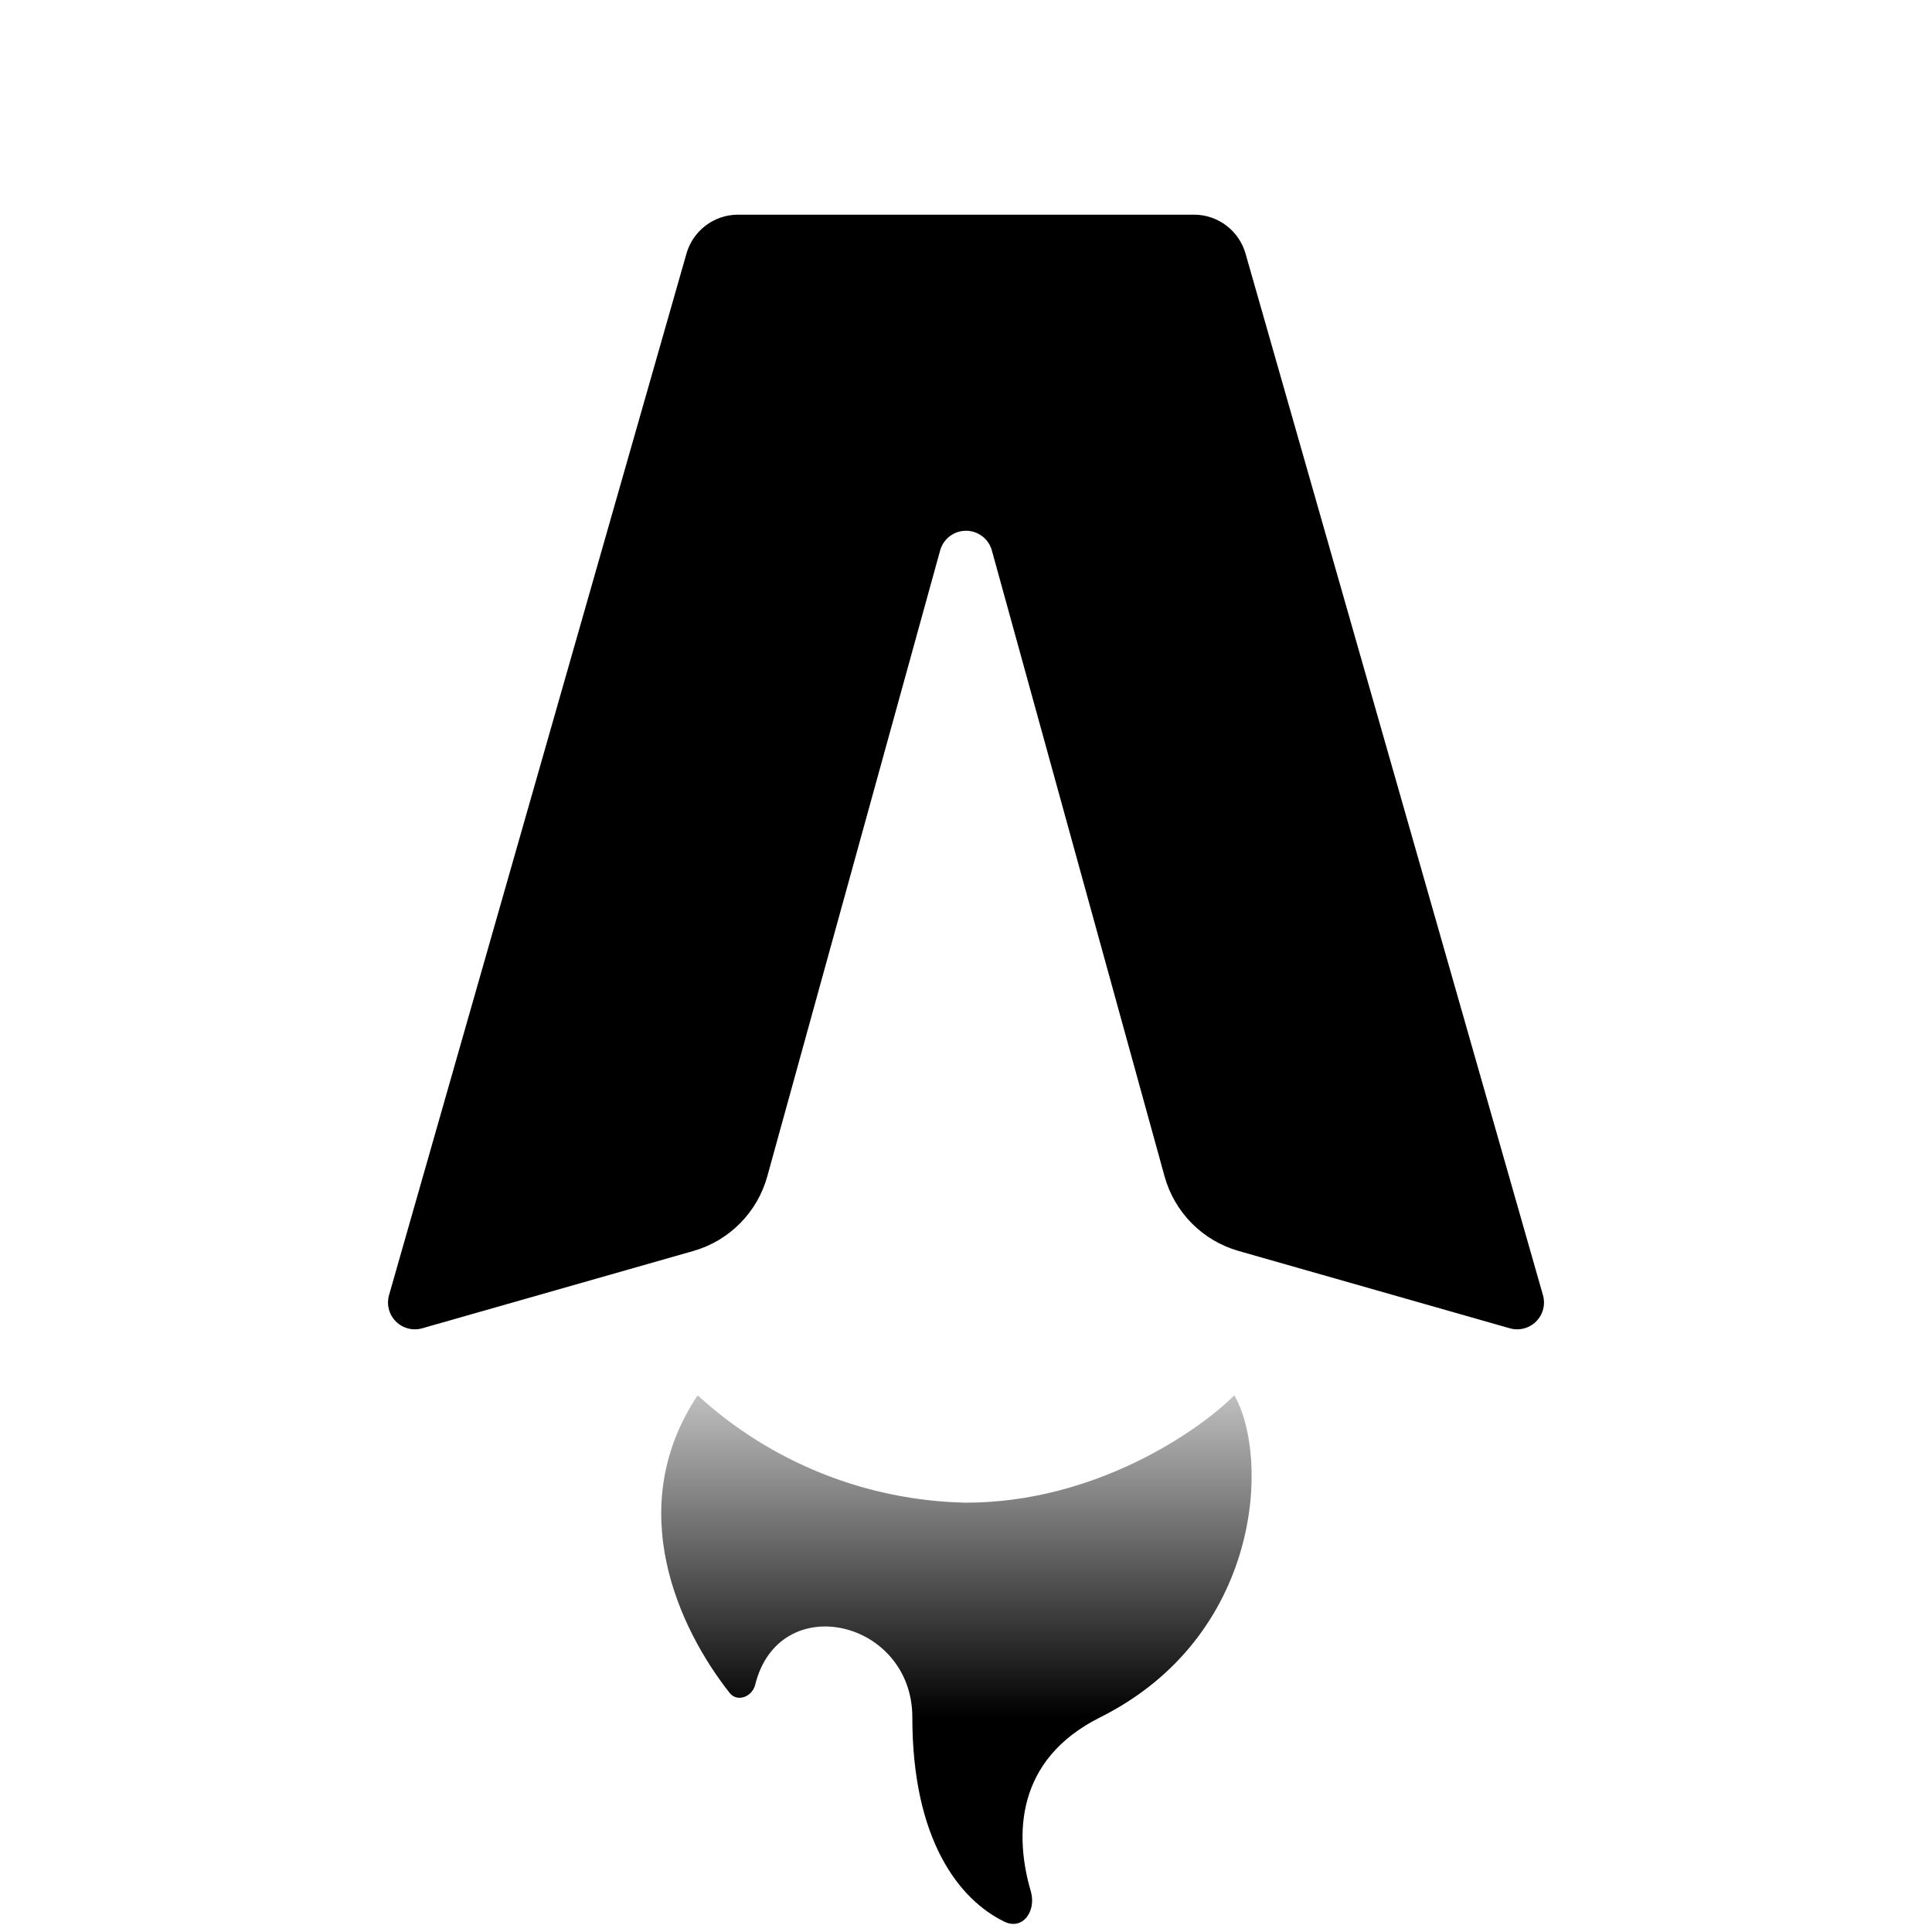
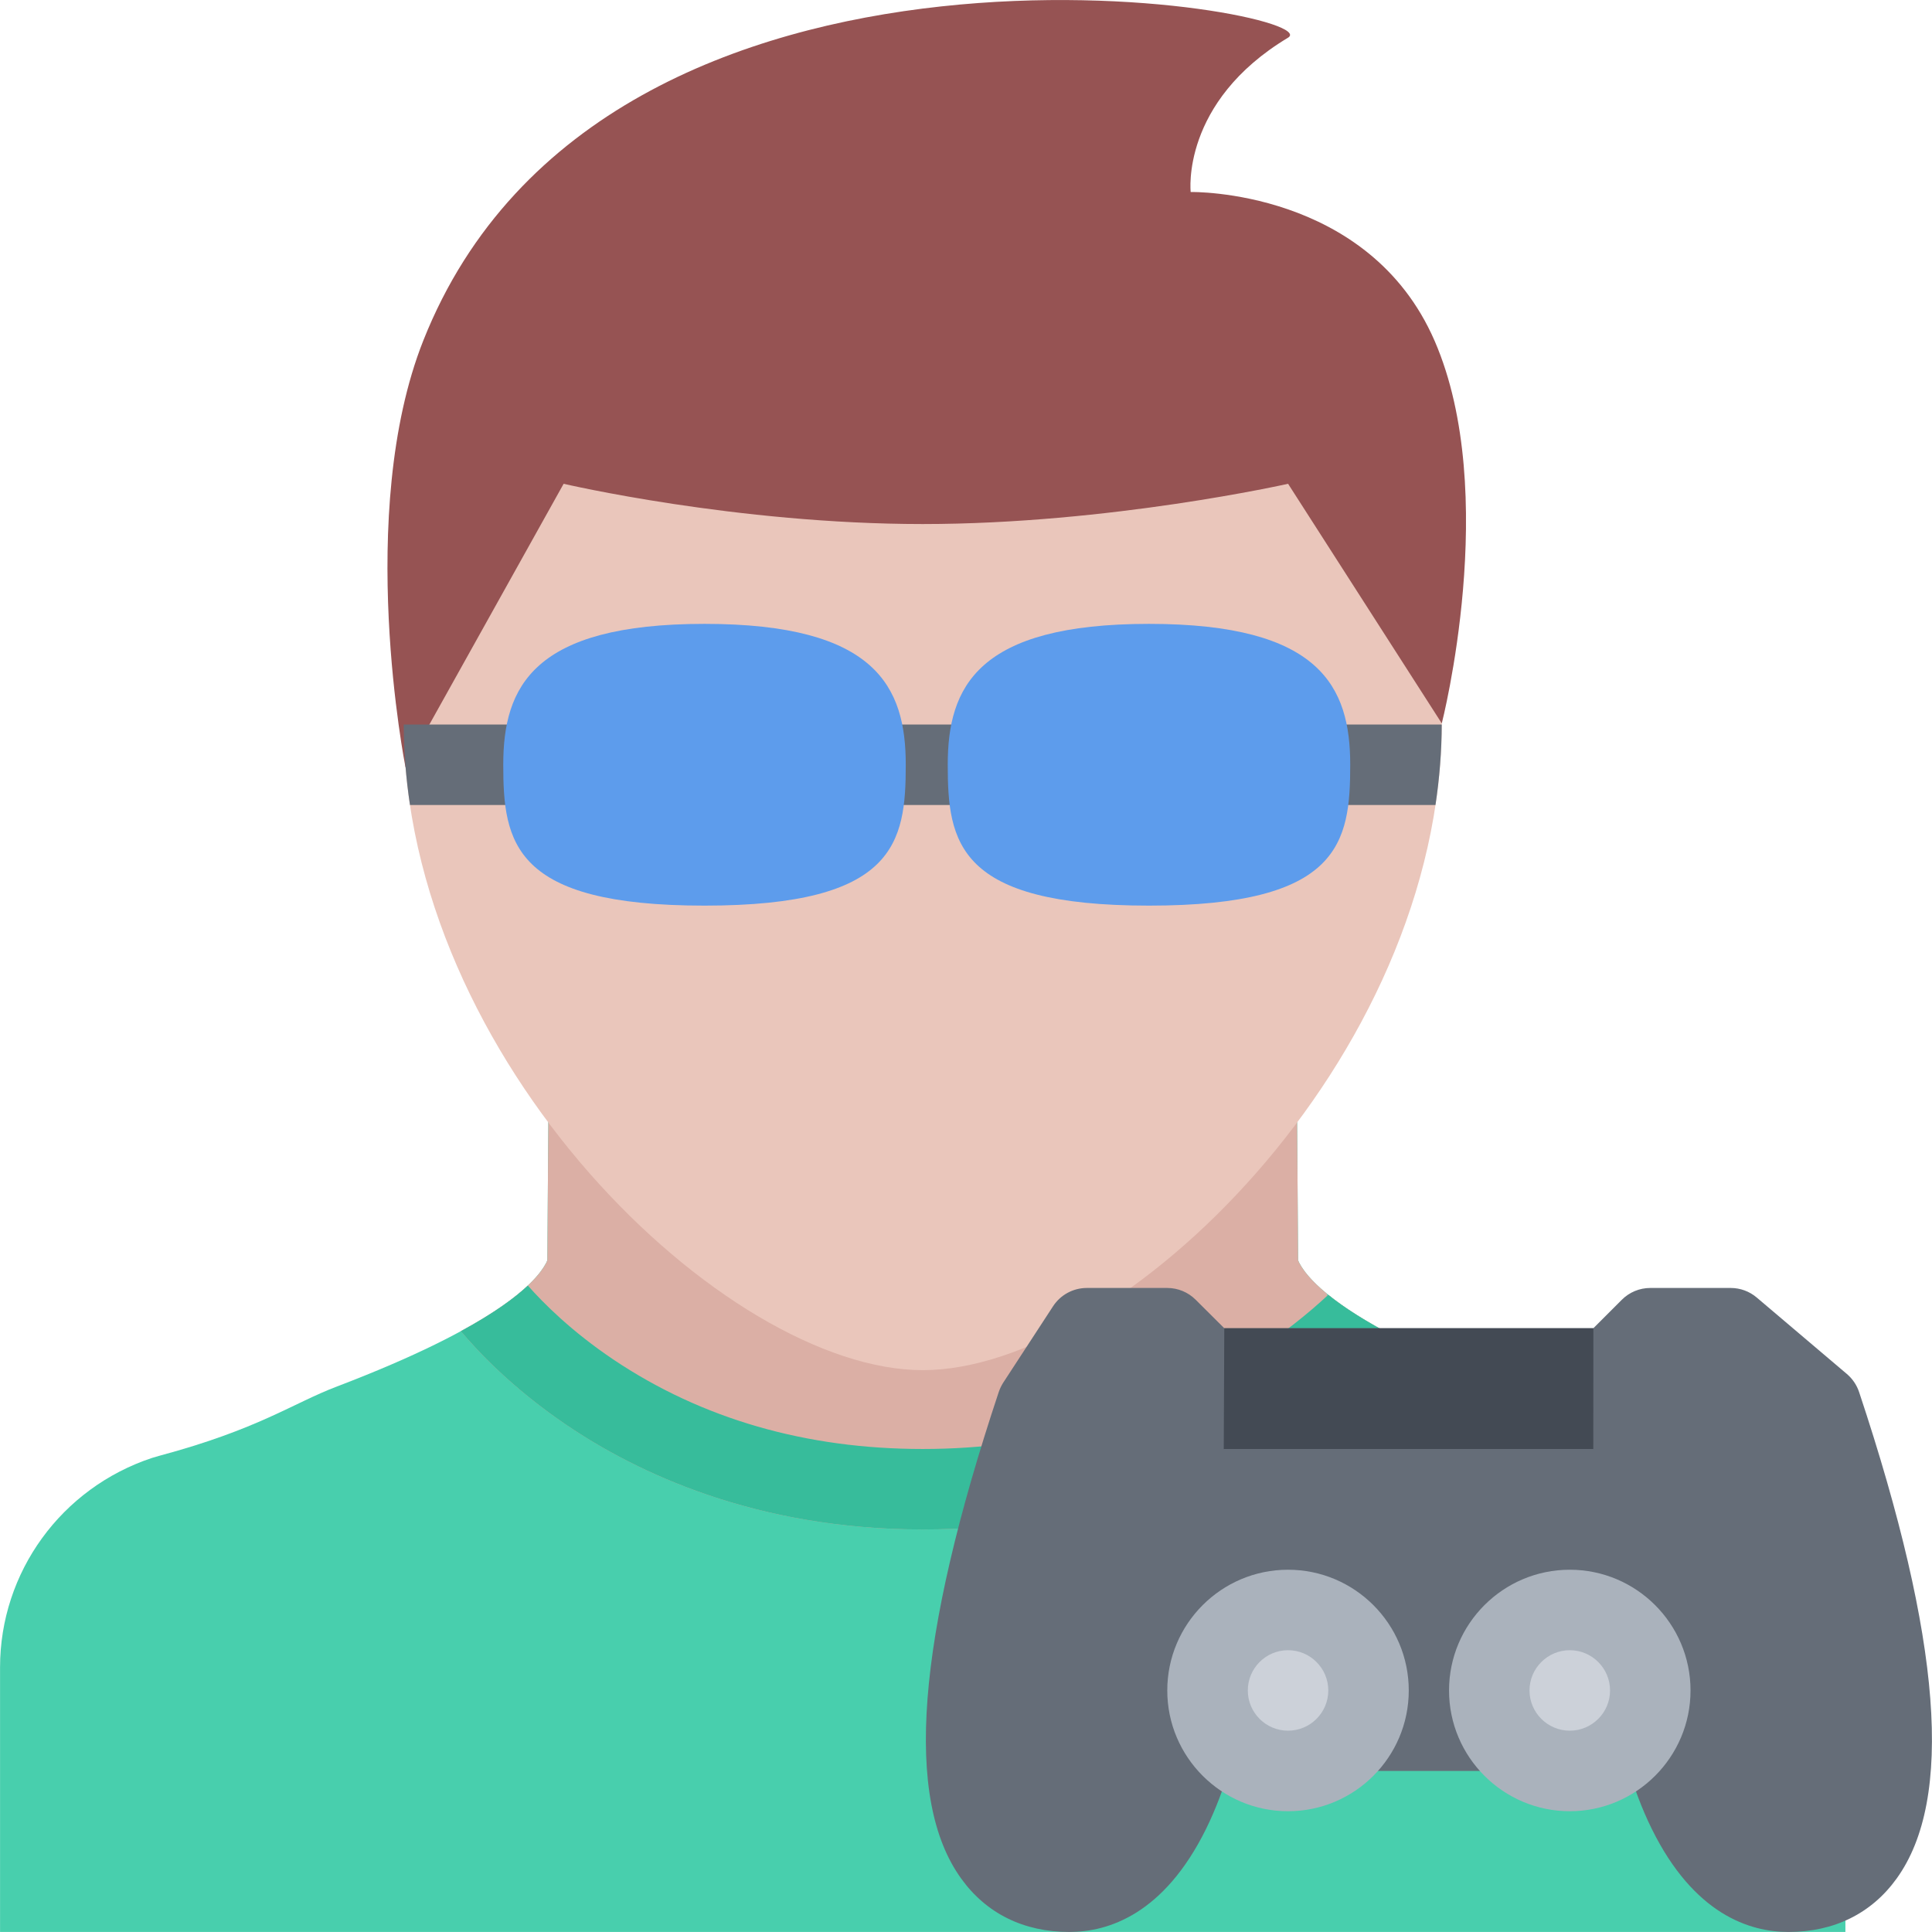
- <svg xmlns="http://www.w3.org/2000/svg" fill="none" viewBox="0 0 36 36">
-   <path fill="#000" d="M22.25 4h-8.5a1 1 0 0 0-.96.73l-5.54 19.4a.5.5 0 0 0 .62.62l5.05-1.44a2 2 0 0 0 1.38-1.4l3.22-11.66a.5.5 0 0 1 .96 0l3.22 11.67a2 2 0 0 0 1.38 1.39l5.05 1.44a.5.5 0 0 0 .62-.62l-5.54-19.4a1 1 0 0 0-.96-.73Z" />
-   <path fill="url(#gradient)" d="M18 28a7.63 7.63 0 0 1-5-2c-1.4 2.1-.35 4.35.6 5.55.14.17.41.07.47-.15.44-1.8 2.93-1.22 2.93.6 0 2.28.87 3.4 1.72 3.81.34.16.59-.2.49-.56-.31-1.05-.29-2.46 1.29-3.25 3-1.5 3.17-4.83 2.5-6-.67.67-2.6 2-5 2Z" />
-   <defs>
-     <linearGradient id="gradient" x1="16" x2="16" y1="32" y2="24" gradientUnits="userSpaceOnUse">
-       <stop stop-color="#000" />
-       <stop offset="1" stop-color="#000" stop-opacity="0" />
-     </linearGradient>
-   </defs>
+ <svg xmlns="http://www.w3.org/2000/svg" t="1668443010634" class="icon" viewBox="0 0 1024 1024" version="1.1" p-id="4982" width="200" height="200">
+   <path d="M897.514 772.71l-3.624-1.062c-52.938-14.188-70.876-27.876-94.436-36.812-83.592-31.876-105.342-54.81-110.904-65.654-0.218-0.406-0.344-0.812-0.532-1.218l-0.688-97.09-198.258-2.25-198.276 2.25-0.688 97.09c-0.156 0.406-0.312 0.812-0.532 1.218-5.562 10.844-27.312 33.78-110.902 65.654-23.562 8.938-41.468 22.624-94.404 36.812l-3.624 1.062C32.46 788.646 0.024 833.332 0.024 883.768v140.212h978.078v-140.212c0.004-50.436-32.402-95.122-80.588-111.058z" fill="#48CFAD" p-id="4983" />
+   <path d="M741.332 709.492c-6.5-3.344-12.218-6.5-17.25-9.532h-0.062c-1.688-1-3.25-2-4.812-2.938v-0.032a58.528 58.528 0 0 1-2.124-1.374l-0.188-0.094c-1.438-0.906-2.75-1.812-4.062-2.688a1.422 1.422 0 0 0-0.218-0.188c-0.532-0.376-1.094-0.75-1.594-1.094-0.124-0.094-0.218-0.156-0.312-0.218a128.8 128.8 0 0 1-3.688-2.72c-0.438-0.312-0.812-0.624-1.188-0.906-0.124-0.094-0.25-0.188-0.376-0.312-0.5-0.376-0.968-0.75-1.438-1.124-0.468 0.438-0.718 0.218-0.75-0.594-8.5-7-12.688-12.562-14.718-16.5-0.218-0.406-0.344-0.812-0.532-1.218l-0.688-97.09-198.258-2.25-198.276 2.25-0.688 97.09c-0.156 0.406-0.312 0.812-0.532 1.218-3.656 7.156-14.406 19.562-45.31 36.374 8.876 10.594 27.156 30.094 55.53 49.406 37.342 25.404 100.498 55.684 189.276 55.684 88.45 0 154.668-30.06 194.634-55.278 27.686-17.466 46.968-35.028 57.624-45.872z" fill="#DBAFA5" p-id="4984" />
+   <path d="M764.176 382.972c0 178.744-170.402 343.238-275.102 343.238-104.716 0-275.116-164.494-275.116-343.238S337.14 86.294 489.074 86.294c151.95 0 275.102 117.934 275.102 296.678z" fill="#EAC6BB" p-id="4985" />
+   <path d="M631.086 101.762S625.71 54.2 682.676 19.984c24.124-14.5-361.504-83.216-458.282 160.432-36.342 91.56-9.468 226.274-9.468 226.274l83.81-150.276s91.34 21.342 190.338 21.342c99.012 0 193.634-21.342 193.634-21.342l81.468 126.996s31.28-121.902-3.782-202.712c-35.062-80.81-129.308-78.936-129.308-78.936z" fill="#965353" p-id="4986" />
+   <path d="M741.332 709.492c-17.344-8.906-29.218-16.654-37.312-23.216-9.844 9.188-24.748 21.592-44.56 33.936-50.874 31.688-108.214 47.782-170.386 47.782-61.81 0-116.872-15.906-163.682-47.218-22.53-15.094-37.624-30.342-45.624-39.404-6.938 6.562-17.968 14.656-35.5 24.186 8.876 10.594 27.156 30.094 55.53 49.406 37.342 25.404 100.498 55.684 189.276 55.684 88.45 0 154.668-30.06 194.634-55.278 27.686-17.472 46.968-35.034 57.624-45.878z" fill="#37BC9B" p-id="4987" />
+   <path d="M217.3 426.658h543.532c2.124-14.094 3.282-28.312 3.312-42.654H213.988c0.032 14.342 1.188 28.56 3.312 42.654z" fill="#656D78" p-id="4988" />
+   <path d="M480.074 405.316c0 41.25-5.25 74.684-106.684 74.684s-106.654-33.436-106.654-74.684c0-41.218 15.688-74.654 106.654-74.654 90.996 0 106.684 33.436 106.684 74.654zM715.644 405.316c0 41.25-5.188 74.684-106.652 74.684-101.482 0-106.67-33.436-106.67-74.684 0-41.218 15.658-74.654 106.67-74.654 90.966 0 106.652 33.436 106.652 74.654z" fill="#5D9CEC" p-id="4989" />
+   <path d="M985.356 737.804a21.5 21.5 0 0 0-6.438-9.532l-47.782-40.53a21.268 21.268 0 0 0-13.78-5.094h-42.686a21.286 21.286 0 0 0-15.062 6.25l-15.094 15.092h-195.618l-15.156-15.092c-4-4-9.406-6.25-15.062-6.25h-42.656a21.352 21.352 0 0 0-17.874 9.688l-26.454 40.56a23.768 23.768 0 0 0-2.342 4.906c-43.75 131.464-50.25 215.804-19.908 257.868 13.314 18.532 33.156 28.31 57.326 28.31 20.75 0 50.156-9.466 72.438-54.56 5.438-11.062 9.376-22.094 12-30.782h212.304c2.624 8.688 6.532 19.718 12 30.782 22.28 45.094 51.684 54.56 72.402 54.56 24.188 0 44-9.78 57.344-28.31 30.346-42.06 23.846-126.4-19.902-257.866z" fill="#656D78" p-id="4990" />
+   <path d="M725.364 895.988c0 23.56-19.124 42.652-42.688 42.652-23.56 0-42.652-19.092-42.652-42.652 0-23.562 19.092-42.688 42.652-42.688 23.562 0 42.688 19.126 42.688 42.688z" fill="#CCD1D9" p-id="4991" />
+   <path d="M682.676 959.984c-35.278 0-63.996-28.716-63.996-63.996 0-35.312 28.718-64 63.996-64 35.312 0 64 28.688 64 64 0 35.28-28.688 63.996-64 63.996z m0-85.34c-11.748 0-21.31 9.562-21.31 21.344 0 11.748 9.562 21.31 21.31 21.31 11.782 0 21.344-9.562 21.344-21.31 0-11.78-9.562-21.344-21.344-21.344z" fill="#AAB2BC" p-id="4992" />
+   <path d="M874.672 895.988c0 23.56-19.094 42.652-42.656 42.652s-42.654-19.092-42.654-42.652c0-23.562 19.092-42.688 42.654-42.688s42.656 19.126 42.656 42.688z" fill="#CCD1D9" p-id="4993" />
+   <path d="M832.016 959.984c-35.28 0-63.996-28.716-63.996-63.996 0-35.312 28.716-64 63.996-64 35.282 0 63.998 28.688 63.998 64 0 35.28-28.718 63.996-63.998 63.996z m0-85.34c-11.75 0-21.344 9.562-21.344 21.344 0 11.748 9.594 21.31 21.344 21.31s21.344-9.562 21.344-21.31c0-11.78-9.594-21.344-21.344-21.344z" fill="#AAB2BC" p-id="4994" />
+   <path d="M844.516 703.992h-195.618l-0.28 64h195.866z" fill="#434A54" p-id="4995" />
  <style>
    @media (prefers-color-scheme:dark){:root{filter:invert(100%)}}
  </style>
</svg>
